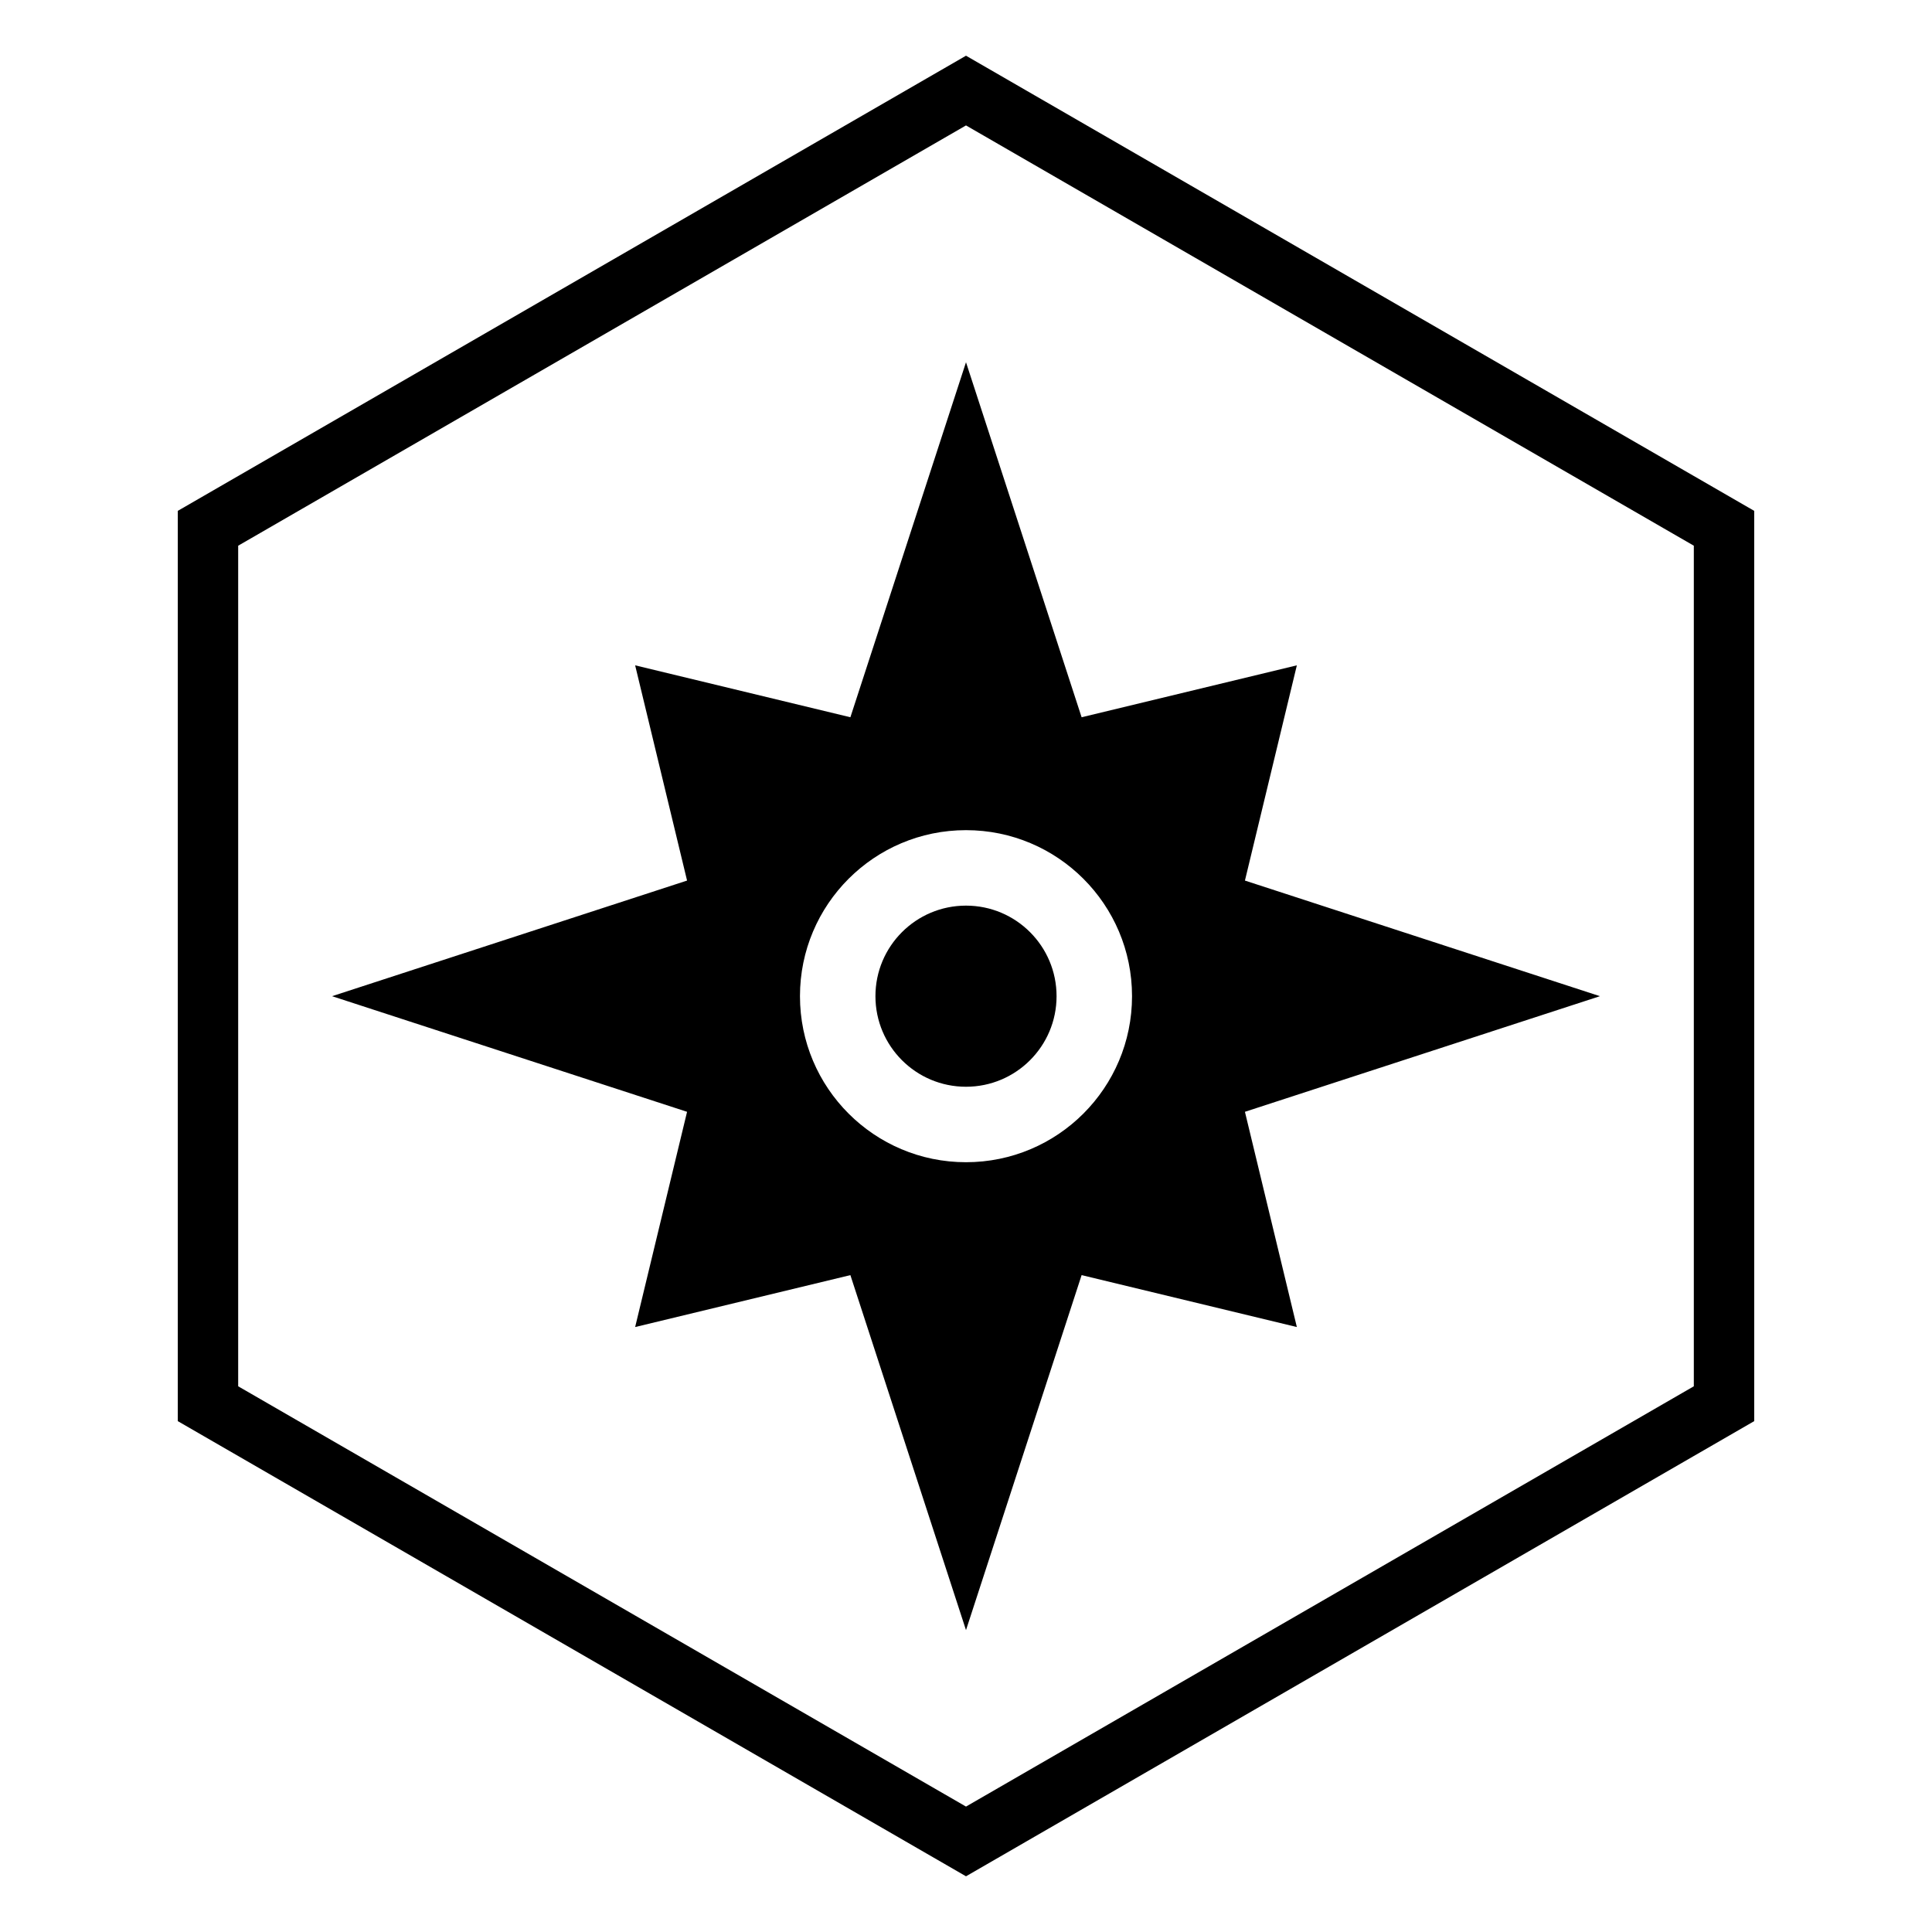
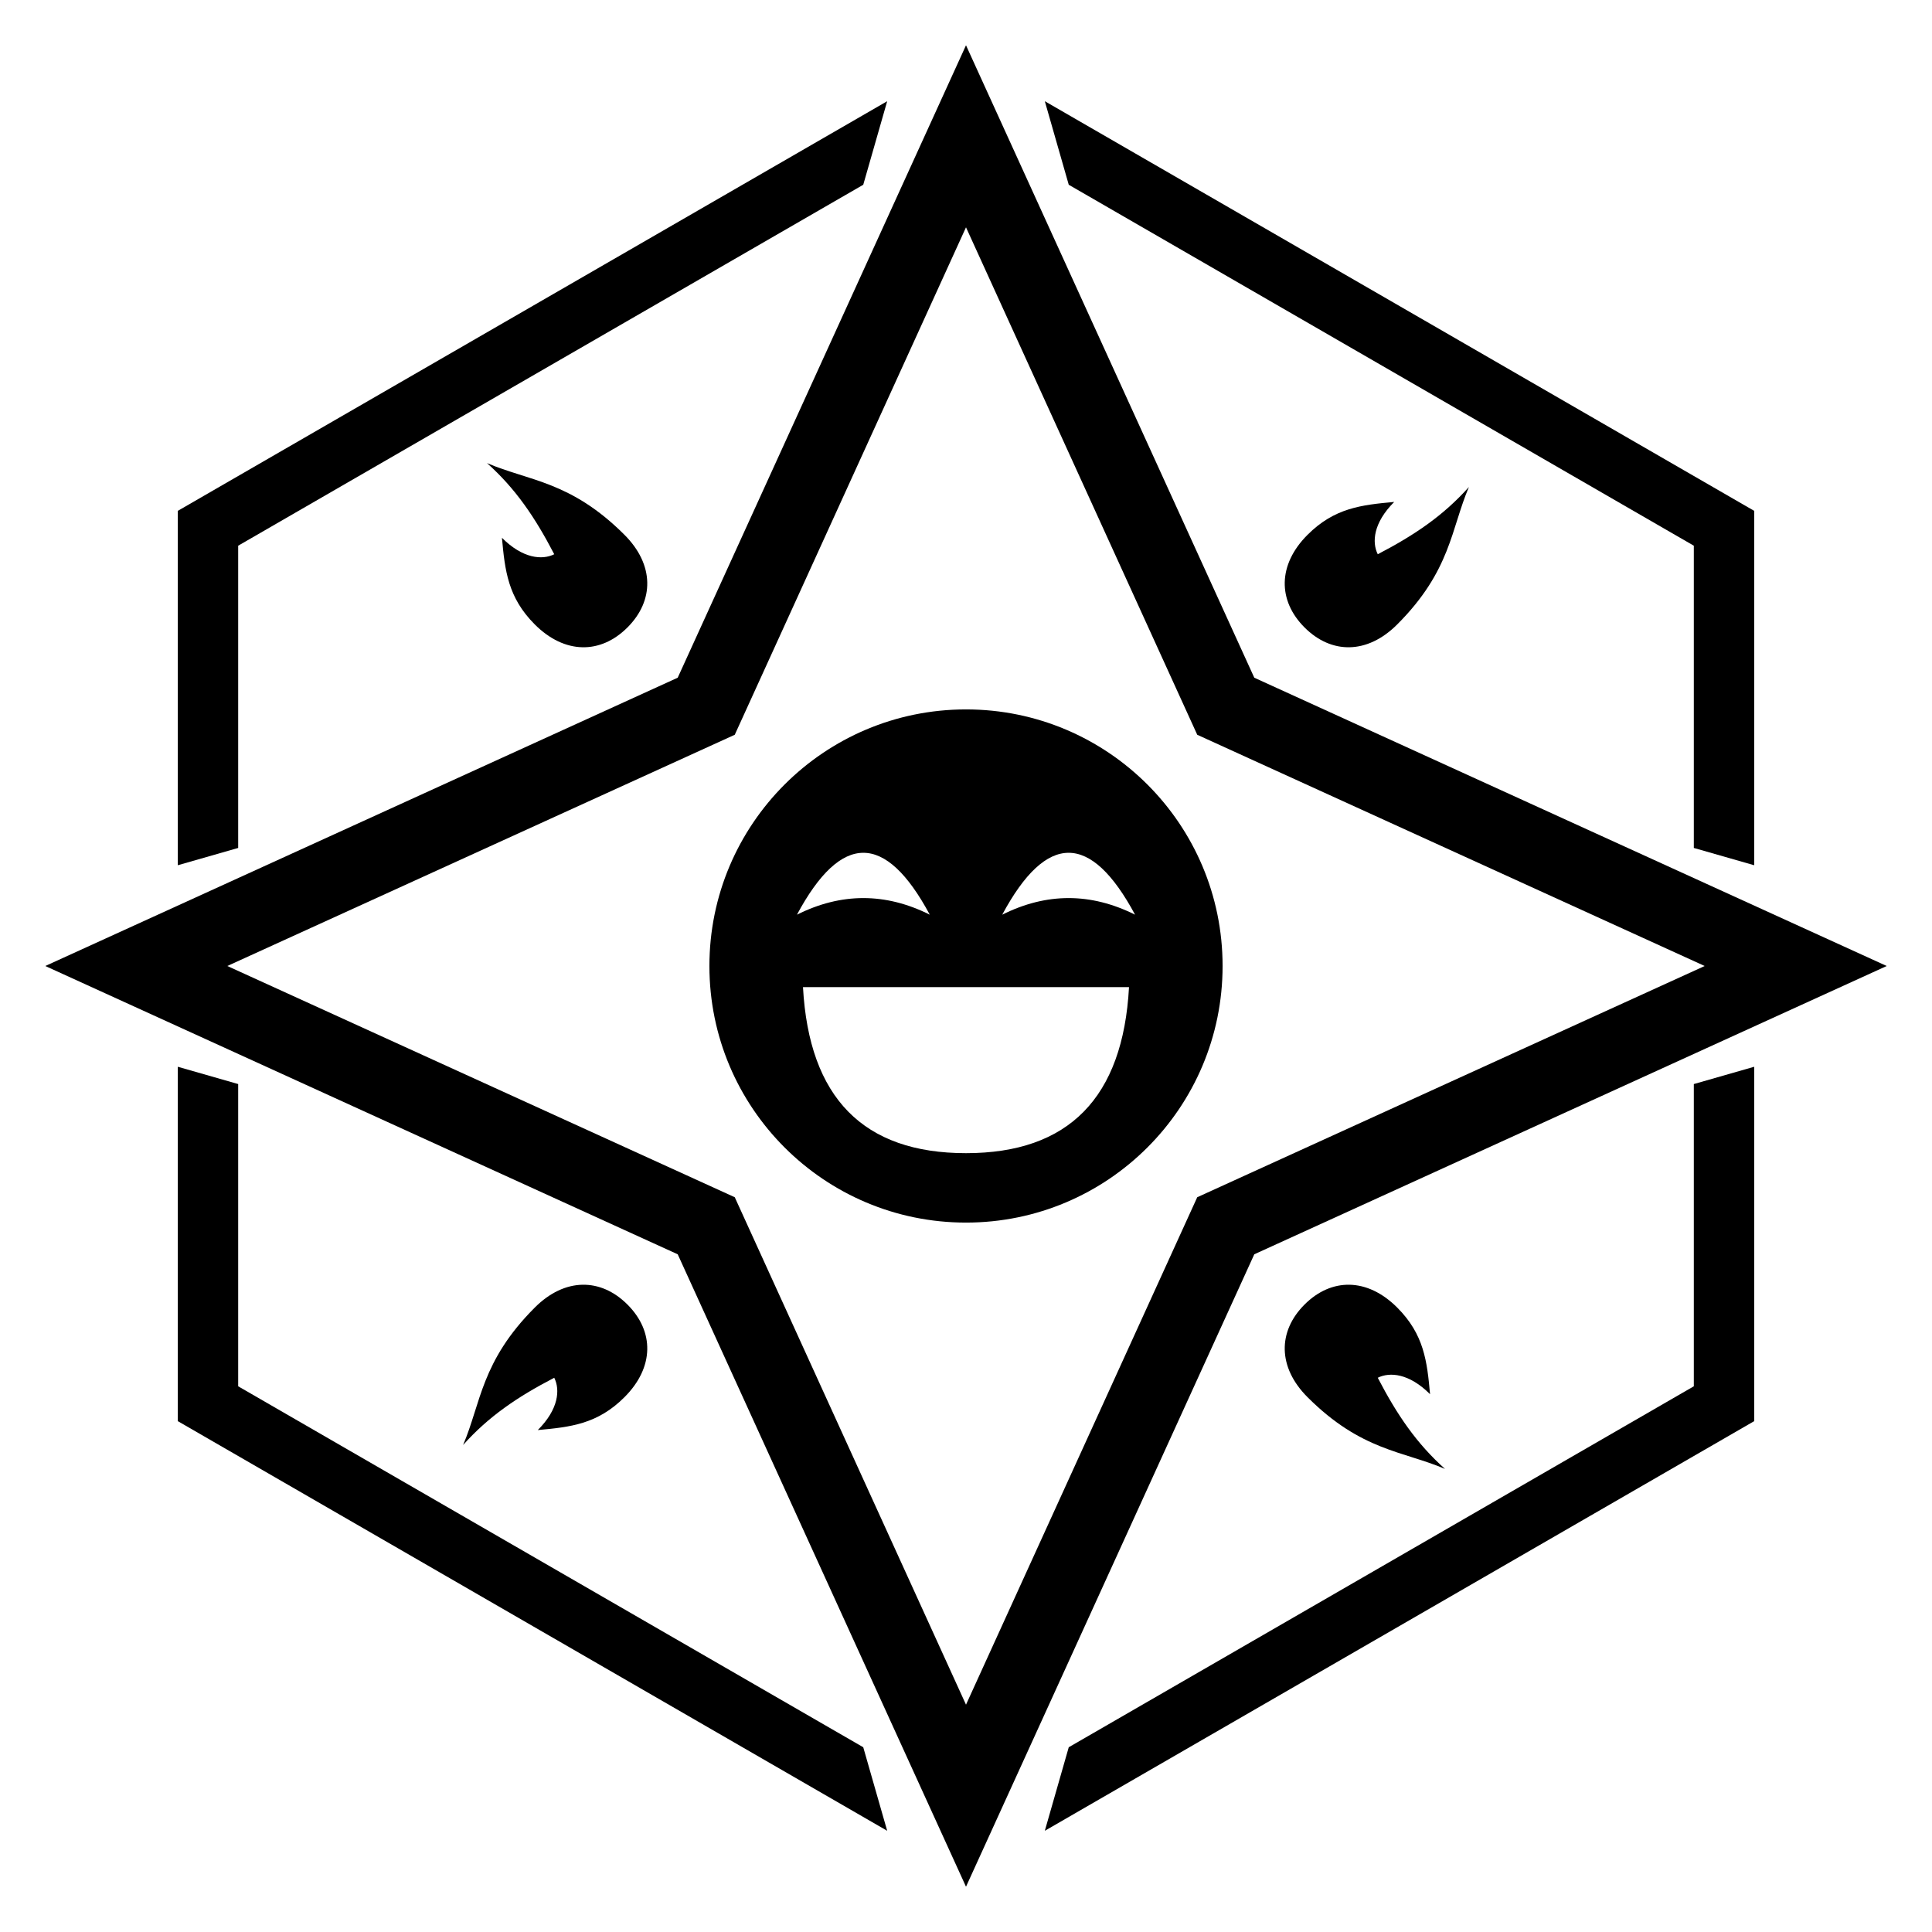
<svg xmlns="http://www.w3.org/2000/svg" viewBox="0 0 64 64">
-   <path fill="none" stroke="currentColor" stroke-width="2" d="M32 3L57.11 17.5V46.5L32 61L6.89 46.5V17.5Z" />
-   <path fill="currentColor" fill-rule="evenodd" d="M32 12L35.83 23.76L42.96 22.04L41.24 29.17L53 33L41.24 36.83L42.96 43.96L35.83 42.24L32 54L28.17 42.24L21.04 43.96L22.76 36.83L11 33L22.76 29.17L21.04 22.04L28.17 23.76ZM26.5 33a5.5 5.5 0 1 0 11 0a5.5 5.5 0 1 0-11 0ZM29 33a3 3 0 1 0 6 0a3 3 0 1 0-6 0Z" />
+   <defs>
+     <clipPath id="nao-nhiet-rays">
+       <path clip-rule="evenodd" d="M-2 -2H66V66H-2ZM24.72 19.65L32 -5.76L39.28 19.65L32 37.23ZM44.35 24.72L69.76 32L44.35 39.28L26.77 32ZM39.28 44.35L32 69.76L24.72 44.35L32 26.77ZM19.65 39.28L-5.76 32L19.65 24.72L37.23 32Z" />
+     </clipPath>
+   </defs>
+   <path fill="none" stroke="currentColor" stroke-width="2" clip-path="url(#nao-nhiet-rays)" d="M32 3L57.11 17.5V46.5L32 61L6.89 46.5V17.5Z" />
+   <path fill="currentColor" fill-rule="evenodd" d="M32 1.5L41.55 22.45L62.5 32L41.55 41.55L32 62.5L22.45 41.55L1.5 32L22.45 22.45ZM32 7.53L39.66 24.34L56.47 32L39.66 39.66L32 56.47L24.34 39.66L7.53 32L24.34 24.34Z" />
+   <path fill="currentColor" fill-rule="evenodd" d="M23.5 32a8.5 8.5 0 1 0 17 0a8.5 8.5 0 1 0-17 0ZM26.4 30.3Q28.6 26.2 30.8 30.3Q28.6 29.2 26.4 30.3ZM33.2 30.3Q35.4 26.2 37.6 30.3Q35.4 29.2 33.2 30.3ZM26.6 32.7H37.4Q37.1 38.2 32 38.2Q26.9 38.2 26.6 32.7Z" />
+   <g fill="currentColor">
+     <path transform="rotate(45 32 32) translate(32 13.2) scale(0.7)" d="M0.8 -6C1.6 -4 3 -2.6 3 1C3 3 1.8 4.2 0 4.2C-1.8 4.2 -3 3 -3 1C-3 -0.8 -2.2 -1.8 -1.2 -3C-1.2 -1.6 -0.6 -0.9 0 -0.7C0.6 -2.6 0.9 -4.2 0.8 -6Z" />
+     <path transform="rotate(135 32 32) translate(32 13.2) scale(0.7)" d="M0.8 -6C1.6 -4 3 -2.6 3 1C3 3 1.8 4.2 0 4.2C-1.8 4.2 -3 3 -3 1C-3 -0.8 -2.2 -1.8 -1.2 -3C-1.2 -1.6 -0.6 -0.9 0 -0.7C0.6 -2.6 0.9 -4.2 0.8 -6Z" />
+     <path transform="rotate(225 32 32) translate(32 13.2) scale(0.7)" d="M0.8 -6C1.6 -4 3 -2.6 3 1C3 3 1.8 4.2 0 4.2C-1.8 4.2 -3 3 -3 1C-3 -0.8 -2.2 -1.8 -1.2 -3C-1.2 -1.6 -0.6 -0.9 0 -0.7C0.6 -2.6 0.9 -4.2 0.8 -6Z" />
+     <path transform="rotate(315 32 32) translate(32 13.2) scale(0.7)" d="M0.8 -6C1.6 -4 3 -2.6 3 1C3 3 1.8 4.2 0 4.2C-1.8 4.2 -3 3 -3 1C-3 -0.8 -2.2 -1.8 -1.2 -3C-1.2 -1.6 -0.6 -0.9 0 -0.7C0.6 -2.6 0.9 -4.2 0.8 -6Z" />
+   </g>
</svg>
